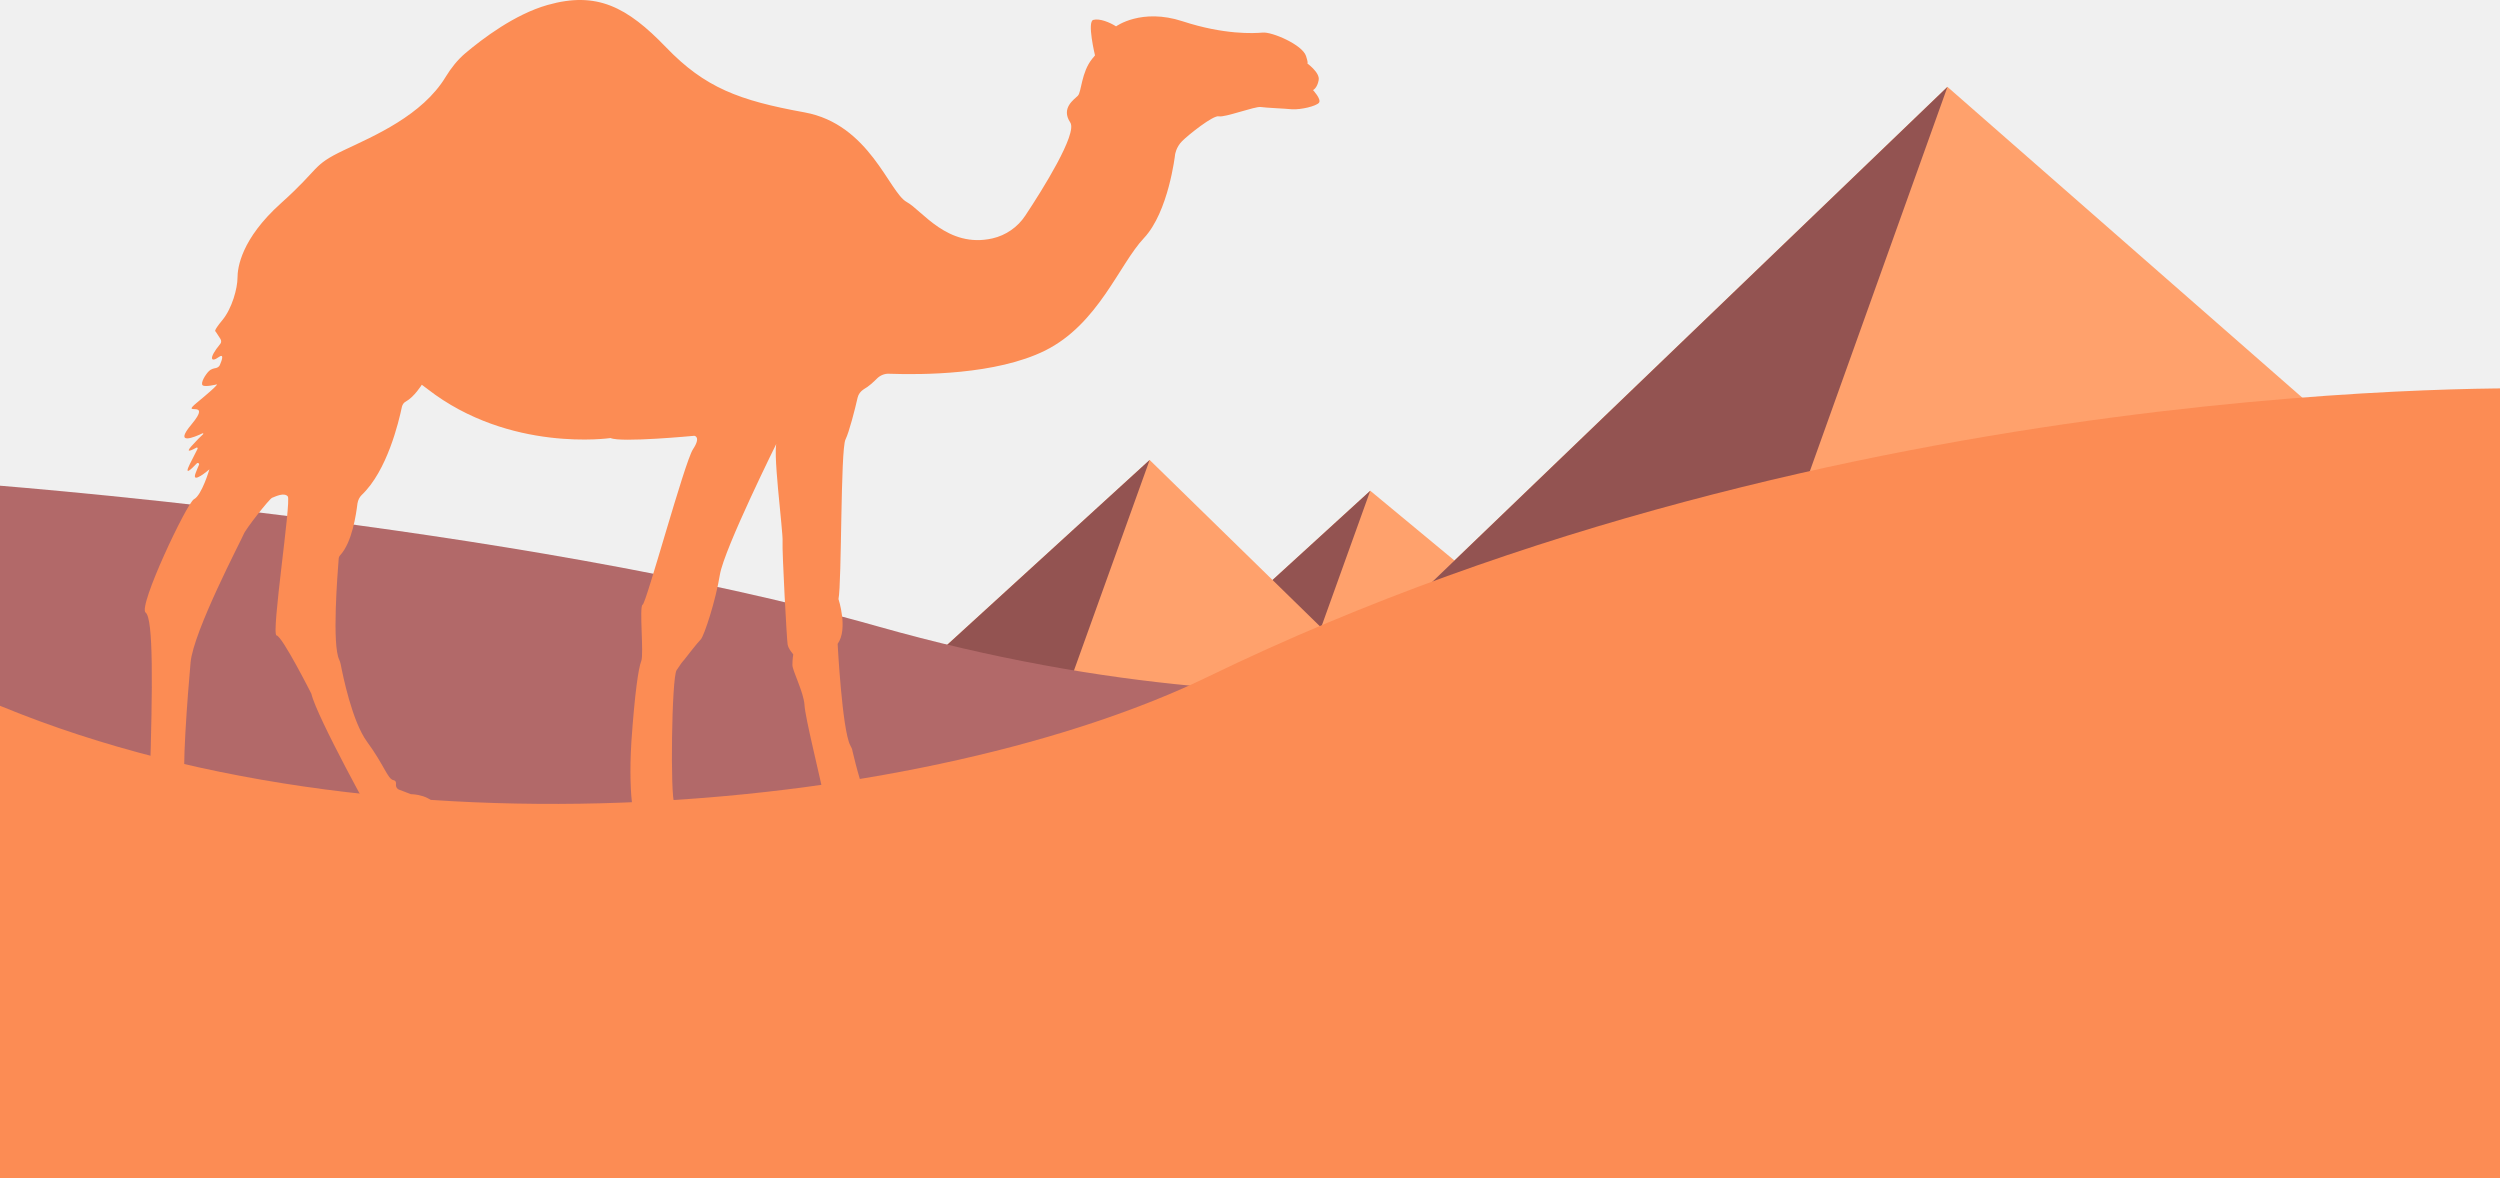
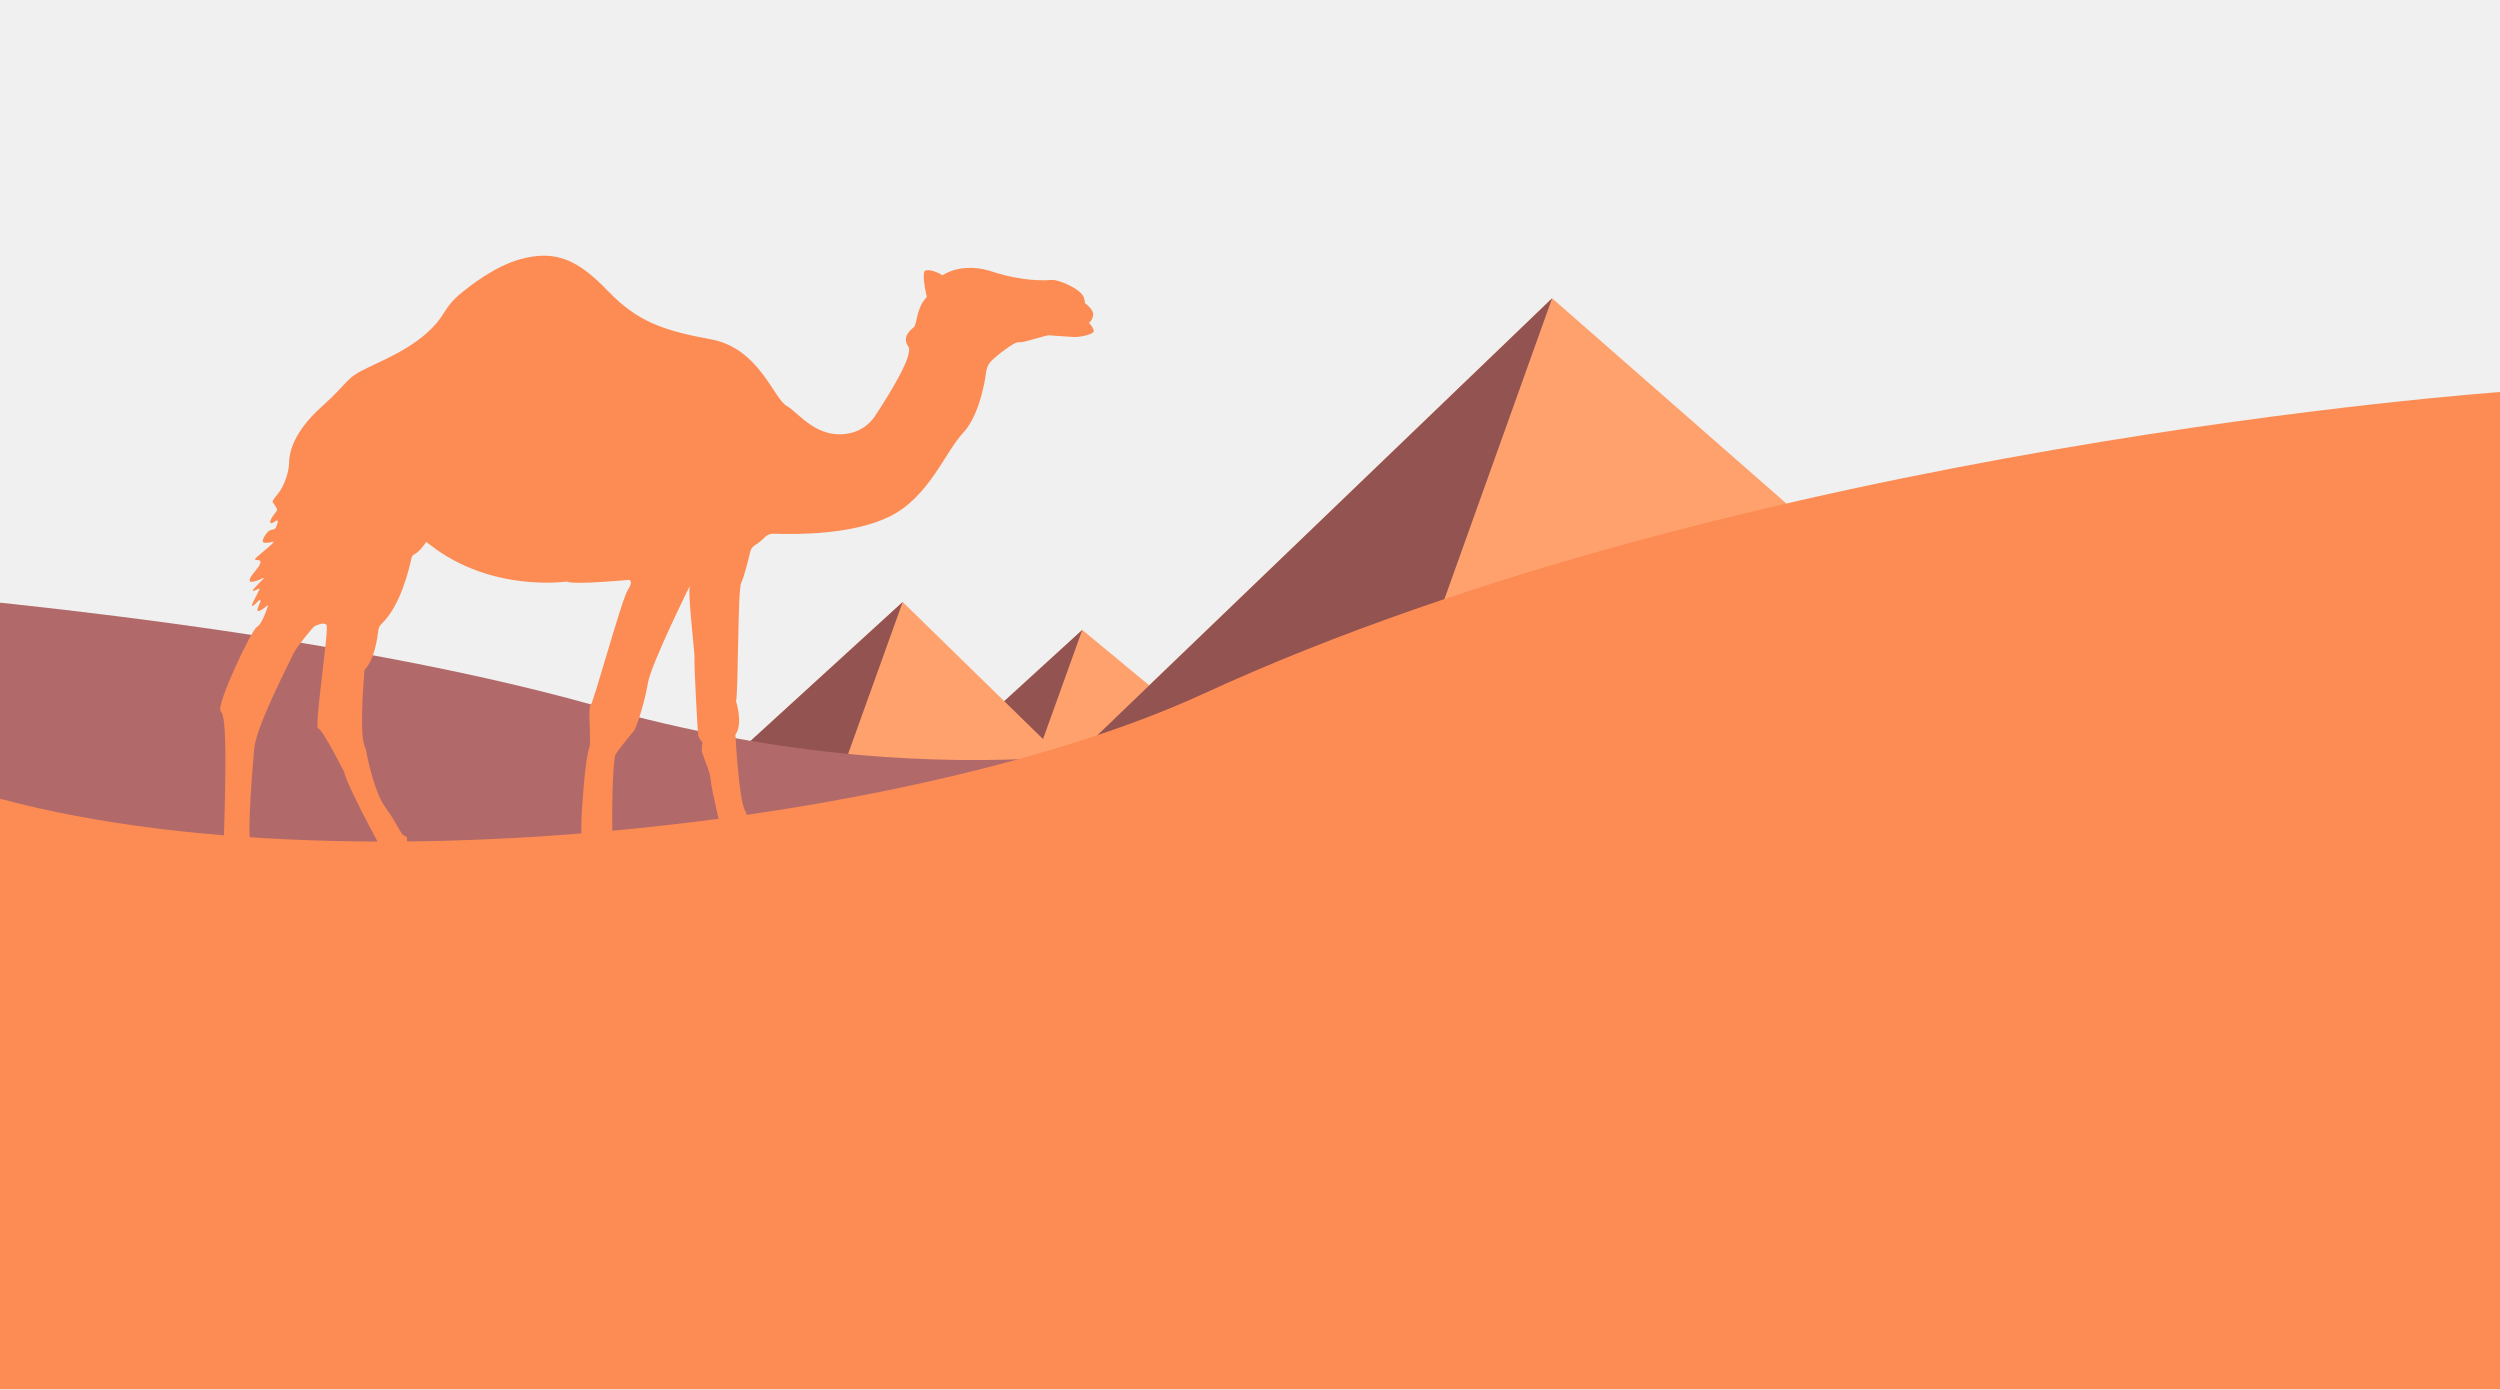
- <svg xmlns="http://www.w3.org/2000/svg" width="3022" height="1423" viewBox="0 0 3022 1423" fill="none">
-   <path d="M1844.44 749.053L1656.38 593.223L1440.12 790.694H1904.15L1844.44 749.053Z" fill="#FFA16C" />
-   <path d="M1463.61 769.23L1656.37 593.223L1585.38 790.694H1440.11L1463.61 769.23Z" fill="#935351" />
-   <path d="M1119.9 802.354L1389.7 556L1672.66 832.397H1087L1119.9 802.354Z" fill="#FFA16C" />
-   <path d="M1119.9 802.354L1389.7 556L1290.34 832.397H1087L1119.9 802.354Z" fill="#935351" />
-   <path d="M3187.91 835.302L2354.07 105L1593.97 835.302H3187.91Z" fill="#FFA16C" />
-   <path d="M1594 835.302L2354.1 105L2092.6 835.302H1594Z" fill="#935351" />
-   <path d="M-31.017 584.654C-31.017 584.654 619.286 632.029 1061.34 757.256C1616.58 914.55 1998.8 792.458 1998.8 792.458L1931.1 1242.35L-31.017 1113.19V907.416V584.654Z" fill="#B26969" />
-   <path d="M3074.81 469.687C3074.81 469.687 2225.96 446.429 1460.6 817.837C1132.23 977.183 459.863 1053.2 -20.784 844.342C-20.784 976.646 -20.784 1042.18 -20.784 1042.18V1246.2V1767H3074.81L3074.81 778.808V469.687Z" fill="#FC8C54" />
-   <path d="M253.123 567.335C253.123 567.335 230.708 586.763 236.481 571.766C238.18 567.676 239.198 564.608 240.557 561.881C241.236 560.177 239.198 558.814 237.84 560.177C231.047 567.335 222.217 575.856 229.349 561.2L238.859 542.453C239.198 541.431 238.18 540.408 237.5 541.09C232.406 543.817 223.236 548.588 231.387 539.386C237.84 532.228 242.595 527.456 245.651 524.73C245.991 524.389 245.651 523.707 244.972 523.707C235.123 528.479 209.651 539.045 231.387 513.141C257.878 481.443 216.783 504.279 237.84 486.896C268.407 461.674 261.614 464.742 261.614 464.742C261.614 464.742 248.029 468.15 244.972 465.764C241.915 463.037 248.708 452.131 252.784 448.381C254.821 446.336 258.218 445.314 260.595 444.973C262.973 444.632 265.35 442.928 266.029 440.542C268.407 435.089 271.124 426.908 264.331 431.68C255.161 438.497 251.425 433.725 266.029 416.001C267.727 414.297 267.727 411.571 266.369 409.526L260.595 400.664C260.595 400.664 256.859 401.345 268.746 387.03C280.633 372.715 287.086 348.174 287.086 335.904C287.086 323.634 291.502 288.868 339.729 245.581C387.957 202.294 376.409 200.249 415.806 181.503C451.807 164.461 510.563 139.58 538.753 92.885C545.206 82.319 553.017 72.434 562.187 64.595C583.584 46.53 622.302 17.218 662.039 5.97C721.134 -10.731 757.815 8.015 805.023 57.096C852.232 106.177 893.667 121.515 972.461 135.831C1051.26 150.146 1074.69 232.629 1096.09 244.218C1114.43 254.102 1145.33 300.457 1199.67 288.186C1215.98 284.437 1230.24 274.553 1239.41 260.578C1260.47 228.88 1302.58 161.394 1293.75 148.101C1282.2 130.718 1298.17 120.493 1302.92 115.721C1307.34 111.29 1307 87.431 1320.24 71.071C1323.64 66.981 1323.64 66.981 1323.64 66.981C1323.64 66.981 1313.79 26.08 1321.6 24.035C1329.41 21.99 1341.64 27.102 1349.11 31.874C1349.11 31.874 1379.68 9.379 1429.6 25.739C1479.53 42.099 1515.53 40.395 1526.4 39.373C1537.61 38.35 1574.29 54.029 1578.7 67.662C1583.12 81.296 1578.7 75.502 1578.7 75.502C1578.7 75.502 1596.02 87.431 1593.99 96.975C1592.29 106.518 1587.19 108.904 1587.19 108.904C1587.19 108.904 1597.72 120.152 1594.33 124.242C1590.93 128.332 1572.59 132.763 1561.72 132.081C1550.51 131.059 1530.81 130.377 1524.02 129.355C1517.23 128.332 1480.21 142.306 1473.42 140.602C1466.62 138.898 1436.4 163.098 1428.93 170.596C1421.45 178.095 1420.43 186.957 1420.43 186.957C1420.43 186.957 1412.62 256.147 1382.74 287.845C1352.85 319.544 1327.72 391.802 1263.19 423.841C1203.75 453.153 1114.09 453.153 1074.69 451.79C1069.26 451.449 1063.82 453.835 1060.09 457.584C1056.01 461.674 1050.24 467.128 1044.12 470.536C1040.39 472.922 1037.67 476.33 1036.65 480.761C1033.59 494.395 1026.46 522.344 1022.05 531.206C1015.93 543.135 1017.63 704.353 1013.56 724.121C1013.56 724.121 1025.44 760.25 1012.54 778.315C1012.54 778.315 1017.97 882.271 1027.82 901.018C1029.18 903.404 1030.2 905.449 1030.54 908.175C1033.93 922.831 1045.14 966.459 1049.9 966.459C1052.61 966.459 1054.31 967.822 1055.33 969.527C1057.03 972.594 1059.75 974.98 1063.14 976.003C1073.67 979.411 1095.75 987.932 1103.56 1003.61C1109.67 1015.54 1109.67 1015.54 1109.67 1015.54C1109.67 1015.54 1050.58 1022.36 1023.07 1017.93C1013.22 1016.56 1008.12 1020.99 998.952 976.684C990.462 935.102 973.141 867.274 972.461 851.937C971.442 836.599 957.857 810.695 957.857 803.878C957.857 797.061 958.876 790.926 958.876 790.926C958.876 790.926 952.763 784.109 952.083 778.997C951.065 773.884 945.291 666.178 945.97 654.931C946.989 643.683 932.385 535.977 939.857 533.591C939.857 533.591 875.667 662.77 870.232 694.468C865.138 726.166 851.213 768.431 847.138 772.862C842.722 777.293 830.156 793.653 827.439 797.061C821.326 804.219 824.043 801.492 817.929 810.013C811.816 818.534 810.118 964.073 815.212 970.89C816.231 972.253 816.91 973.276 817.25 974.639C819.288 981.115 823.703 986.909 830.156 989.636C847.477 997.476 873.629 1011.11 864.798 1019.63C852.232 1031.9 854.609 1027.81 854.609 1027.81C851.892 1030.2 849.855 1031.9 845.779 1031.9H822.344C822.344 1031.9 756.116 1030.88 753.739 1025.08C751.701 1019.97 753.399 997.135 760.532 988.273C763.588 984.183 764.947 979.07 764.268 973.958C762.569 960.324 760.871 933.738 763.249 896.246C767.324 837.621 771.739 807.627 775.136 799.106C778.532 790.585 772.419 732.642 776.834 730.938C781.249 729.234 827.439 558.814 837.628 543.135C847.817 527.797 839.326 526.775 839.326 526.775C839.326 526.775 750.003 535.296 738.116 529.501C738.116 529.501 616.189 547.566 516.677 470.195L509.884 465.083C509.884 465.083 500.714 479.739 490.865 485.192C488.148 486.555 486.45 488.941 485.77 492.009C482.034 509.733 468.11 569.039 437.203 598.351C434.486 601.078 432.788 604.486 432.109 608.576C430.411 622.21 425.656 655.272 411.391 670.95C410.033 672.314 409.353 674.018 409.353 676.063C407.995 693.787 401.202 779.338 410.033 797.402C410.712 799.106 411.391 800.81 411.731 802.515C414.448 816.489 425.656 872.046 443.656 896.587C464.374 924.877 468.449 941.237 475.242 942.941C478.638 943.623 478.978 946.009 478.638 948.054C478.298 950.78 479.657 953.507 482.374 954.53L496.639 959.983C496.639 959.983 524.828 959.983 529.243 979.752C529.243 979.752 546.564 991 538.753 994.408C530.941 997.816 458.94 1001.22 456.223 997.816C453.505 994.408 382.523 865.911 376.409 838.644C376.409 838.644 341.088 768.771 334.295 768.09C327.502 767.067 352.295 605.509 347.88 600.055C343.465 594.943 333.276 600.055 328.861 601.76C325.465 603.123 296.596 639.934 294.558 645.728C292.181 651.863 233.764 762.977 230.368 800.81C226.972 838.644 219.16 937.828 224.255 952.485C226.632 958.961 228.33 966.118 229.349 971.572C230.028 974.298 231.387 976.684 233.764 978.048C248.029 986.91 241.236 987.25 249.048 992.022C265.69 1002.59 269.765 996.453 273.162 1001.57C276.558 1006.68 291.162 1010.77 292.86 1019.97C294.558 1029.51 305.087 1028.83 279.954 1031.56C275.539 1031.9 279.954 1031.56 265.35 1032.92L263.312 1033.26C263.312 1033.26 188.933 1035.31 192.329 1032.58C198.782 1027.47 177.725 1055.08 181.122 942.941C184.518 830.805 185.537 747.639 176.027 740.482C166.517 733.324 225.953 607.895 234.444 603.464C243.953 598.692 253.123 567.335 253.123 567.335Z" fill="#FC8C54" />
+ <svg xmlns="http://www.w3.org/2000/svg" width="1760" height="978" viewBox="0 0 1760 978" fill="none">
+   <g clip-path="url(#clip0)">
+     <path d="M851.079 517.328L761.928 443.453L659.403 537.068H879.385L851.079 517.328Z" fill="#FFA16C" />
+     <path d="M670.541 526.893L761.921 443.453L728.267 537.068H659.397L670.541 526.893Z" fill="#935351" />
+     <path d="M507.598 540.596L635.502 423.806L769.646 554.839H492L507.598 540.596Z" fill="#FFA16C" />
+     <path d="M507.598 540.596L635.502 423.807L588.396 554.839H492L507.598 540.596Z" fill="#935351" />
+     <path d="M1487.98 556.215L1092.68 210L732.339 556.215H1487.98Z" fill="#FFA16C" />
+     <path d="M732.353 556.215L1092.69 210L968.726 556.215H732.353Z" fill="#935351" />
+     <path d="M-98 415.168C-98 415.168 210.29 437.627 419.855 496.994C683.08 571.562 864.277 513.682 864.277 513.682L832.182 726.962L-98 665.732V568.18V415.168Z" fill="#B26969" />
+     <path d="M1760 276C1760 276 1227 313.5 847 488.5C631.145 587.907 158.78 637.578 -69.082 538.564C-69.082 601.285 -69.082 632.353 -69.082 632.353V729.073V978.066H633.199H1760V538.564V276Z" fill="#FC8C54" />
+     <path d="M188.835 425.808C188.835 425.808 179.127 434.226 181.628 427.728C182.363 425.956 182.804 424.627 183.393 423.446C183.687 422.707 182.804 422.117 182.216 422.707C179.274 425.808 175.45 429.5 178.539 423.15L182.657 415.028C182.804 414.585 182.363 414.142 182.069 414.437C179.862 415.619 175.891 417.686 179.421 413.699C182.216 410.598 184.275 408.53 185.599 407.349C185.746 407.201 185.599 406.906 185.305 406.906C181.039 408.973 170.007 413.551 179.421 402.328C190.894 388.594 173.096 398.488 182.216 390.957C195.454 380.029 192.512 381.358 192.512 381.358C192.512 381.358 186.629 382.835 185.305 381.801C183.981 380.62 186.923 375.894 188.688 374.27C189.571 373.384 191.041 372.941 192.071 372.793C193.101 372.645 194.13 371.907 194.425 370.873C195.454 368.51 196.631 364.966 193.689 367.034C189.718 369.987 188.1 367.92 194.425 360.24C195.16 359.502 195.16 358.321 194.572 357.435L192.071 353.595C192.071 353.595 190.453 353.89 195.601 347.688C200.75 341.486 203.544 330.853 203.544 325.537C203.544 320.22 205.457 305.157 226.344 286.403C247.231 267.648 242.23 266.762 259.293 258.64C274.885 251.256 300.332 240.476 312.541 220.244C315.336 215.666 318.719 211.383 322.69 207.987C331.957 200.16 348.726 187.46 365.936 182.587C391.53 175.351 407.416 183.473 427.862 204.738C448.308 226.003 466.254 232.649 500.379 238.851C534.505 245.054 544.655 280.791 553.921 285.812C561.864 290.095 575.25 310.178 598.785 304.862C605.845 303.238 612.023 298.955 615.995 292.9C625.115 279.167 643.354 249.927 639.53 244.167C634.529 236.636 641.442 232.206 643.501 230.138C645.414 228.218 645.267 217.881 651.003 210.793C652.474 209.021 652.474 209.021 652.474 209.021C652.474 209.021 648.208 191.3 651.592 190.414C654.975 189.527 660.27 191.743 663.506 193.81C663.506 193.81 676.745 184.063 698.367 191.152C719.99 198.24 735.582 197.502 740.289 197.059C745.143 196.616 761.029 203.409 762.941 209.316C764.854 215.223 762.941 212.713 762.941 212.713C762.941 212.713 770.443 217.881 769.561 222.016C768.825 226.151 766.619 227.185 766.619 227.185C766.619 227.185 771.179 232.058 769.708 233.83C768.237 235.602 760.294 237.522 755.587 237.227C750.733 236.784 742.201 236.488 739.259 236.045C736.317 235.602 720.284 241.657 717.342 240.919C714.401 240.18 701.309 250.665 698.073 253.914C694.837 257.163 694.396 261.002 694.396 261.002C694.396 261.002 691.013 290.981 678.068 304.714C665.124 318.448 654.239 349.756 626.291 363.637C600.55 376.337 561.717 376.337 544.655 375.746C542.301 375.599 539.948 376.632 538.33 378.257C536.564 380.029 534.064 382.392 531.416 383.869C529.798 384.902 528.621 386.379 528.18 388.299C526.856 394.206 523.767 406.315 521.855 410.155C519.207 415.323 519.943 485.174 518.178 493.739C518.178 493.739 523.326 509.393 517.736 517.22C517.736 517.22 520.09 562.261 524.356 570.383C524.944 571.417 525.385 572.303 525.532 573.484C527.003 579.834 531.857 598.737 533.917 598.737C535.093 598.737 535.829 599.327 536.27 600.066C537.006 601.395 538.182 602.429 539.653 602.872C544.213 604.348 553.774 608.04 557.158 614.833C559.805 620.002 559.805 620.002 559.805 620.002C559.805 620.002 534.211 622.955 522.296 621.036C518.031 620.445 515.824 622.365 511.853 603.167C508.175 585.15 500.674 555.763 500.379 549.118C499.938 542.472 494.054 531.249 494.054 528.295C494.054 525.342 494.496 522.684 494.496 522.684C494.496 522.684 491.848 519.73 491.554 517.515C491.112 515.3 488.612 468.634 488.906 463.761C489.347 458.888 483.022 412.222 486.258 411.189C486.258 411.189 458.458 467.158 456.104 480.891C453.898 494.625 447.867 512.937 446.102 514.857C444.19 516.777 438.747 523.865 437.57 525.342C434.923 528.443 436.099 527.262 433.452 530.953C430.804 534.645 430.069 597.703 432.275 600.656C432.716 601.247 433.01 601.69 433.158 602.281C434.04 605.087 435.952 607.597 438.747 608.779C446.249 612.175 457.575 618.082 453.751 621.774C448.308 627.09 449.338 625.318 449.338 625.318C448.161 626.352 447.279 627.09 445.513 627.09H435.364C435.364 627.09 406.681 626.647 405.651 624.137C404.769 621.922 405.504 612.027 408.593 608.188C409.917 606.416 410.505 604.201 410.211 601.985C409.476 596.078 408.74 584.56 409.77 568.315C411.535 542.915 413.447 529.92 414.918 526.228C416.389 522.536 413.741 497.431 415.653 496.693C417.566 495.954 437.57 422.117 441.983 415.323C446.396 408.678 442.719 408.235 442.719 408.235C442.719 408.235 404.033 411.927 398.885 409.416C398.885 409.416 346.078 417.243 302.98 383.721L300.038 381.506C300.038 381.506 296.066 387.856 291.801 390.219C290.624 390.809 289.888 391.843 289.594 393.172C287.976 400.851 281.945 426.547 268.56 439.247C267.383 440.428 266.648 441.905 266.353 443.677C265.618 449.584 263.559 463.909 257.381 470.702C256.792 471.293 256.498 472.031 256.498 472.917C255.91 480.596 252.968 517.663 256.792 525.49C257.087 526.228 257.381 526.966 257.528 527.705C258.705 533.759 263.559 557.83 271.355 568.463C280.327 580.72 282.092 587.809 285.034 588.547C286.505 588.842 286.652 589.876 286.505 590.762C286.358 591.944 286.947 593.125 288.123 593.568L294.301 595.931C294.301 595.931 306.51 595.931 308.422 604.496C308.422 604.496 315.924 609.369 312.541 610.846C309.158 612.323 277.974 613.8 276.797 612.323C275.62 610.846 244.878 555.172 242.23 543.358C242.23 543.358 226.932 513.085 223.99 512.789C221.049 512.346 231.786 442.348 229.874 439.985C227.962 437.77 223.549 439.985 221.637 440.724C220.166 441.314 207.663 457.263 206.781 459.774C205.751 462.432 180.451 510.574 178.98 526.966C177.509 543.358 174.126 586.332 176.332 592.682C177.362 595.488 178.097 598.589 178.539 600.952C178.833 602.133 179.421 603.167 180.451 603.758C186.629 607.597 183.687 607.745 187.07 609.812C194.278 614.39 196.043 611.732 197.514 613.947C198.985 616.162 205.31 617.934 206.045 621.922C206.781 626.057 211.34 625.761 200.455 626.943C198.543 627.09 200.455 626.943 194.13 627.533L193.248 627.681C193.248 627.681 161.034 628.567 162.505 627.386C165.3 625.171 156.18 637.132 157.651 588.547C159.122 539.962 159.563 503.929 155.445 500.828C151.326 497.726 177.068 443.382 180.745 441.462C184.864 439.395 188.835 425.808 188.835 425.808Z" fill="#FC8C54" />
+   </g>
+   <defs>
+     <clipPath id="clip0">
+       <rect width="1760" height="978" fill="white" />
+     </clipPath>
+   </defs>
</svg>
